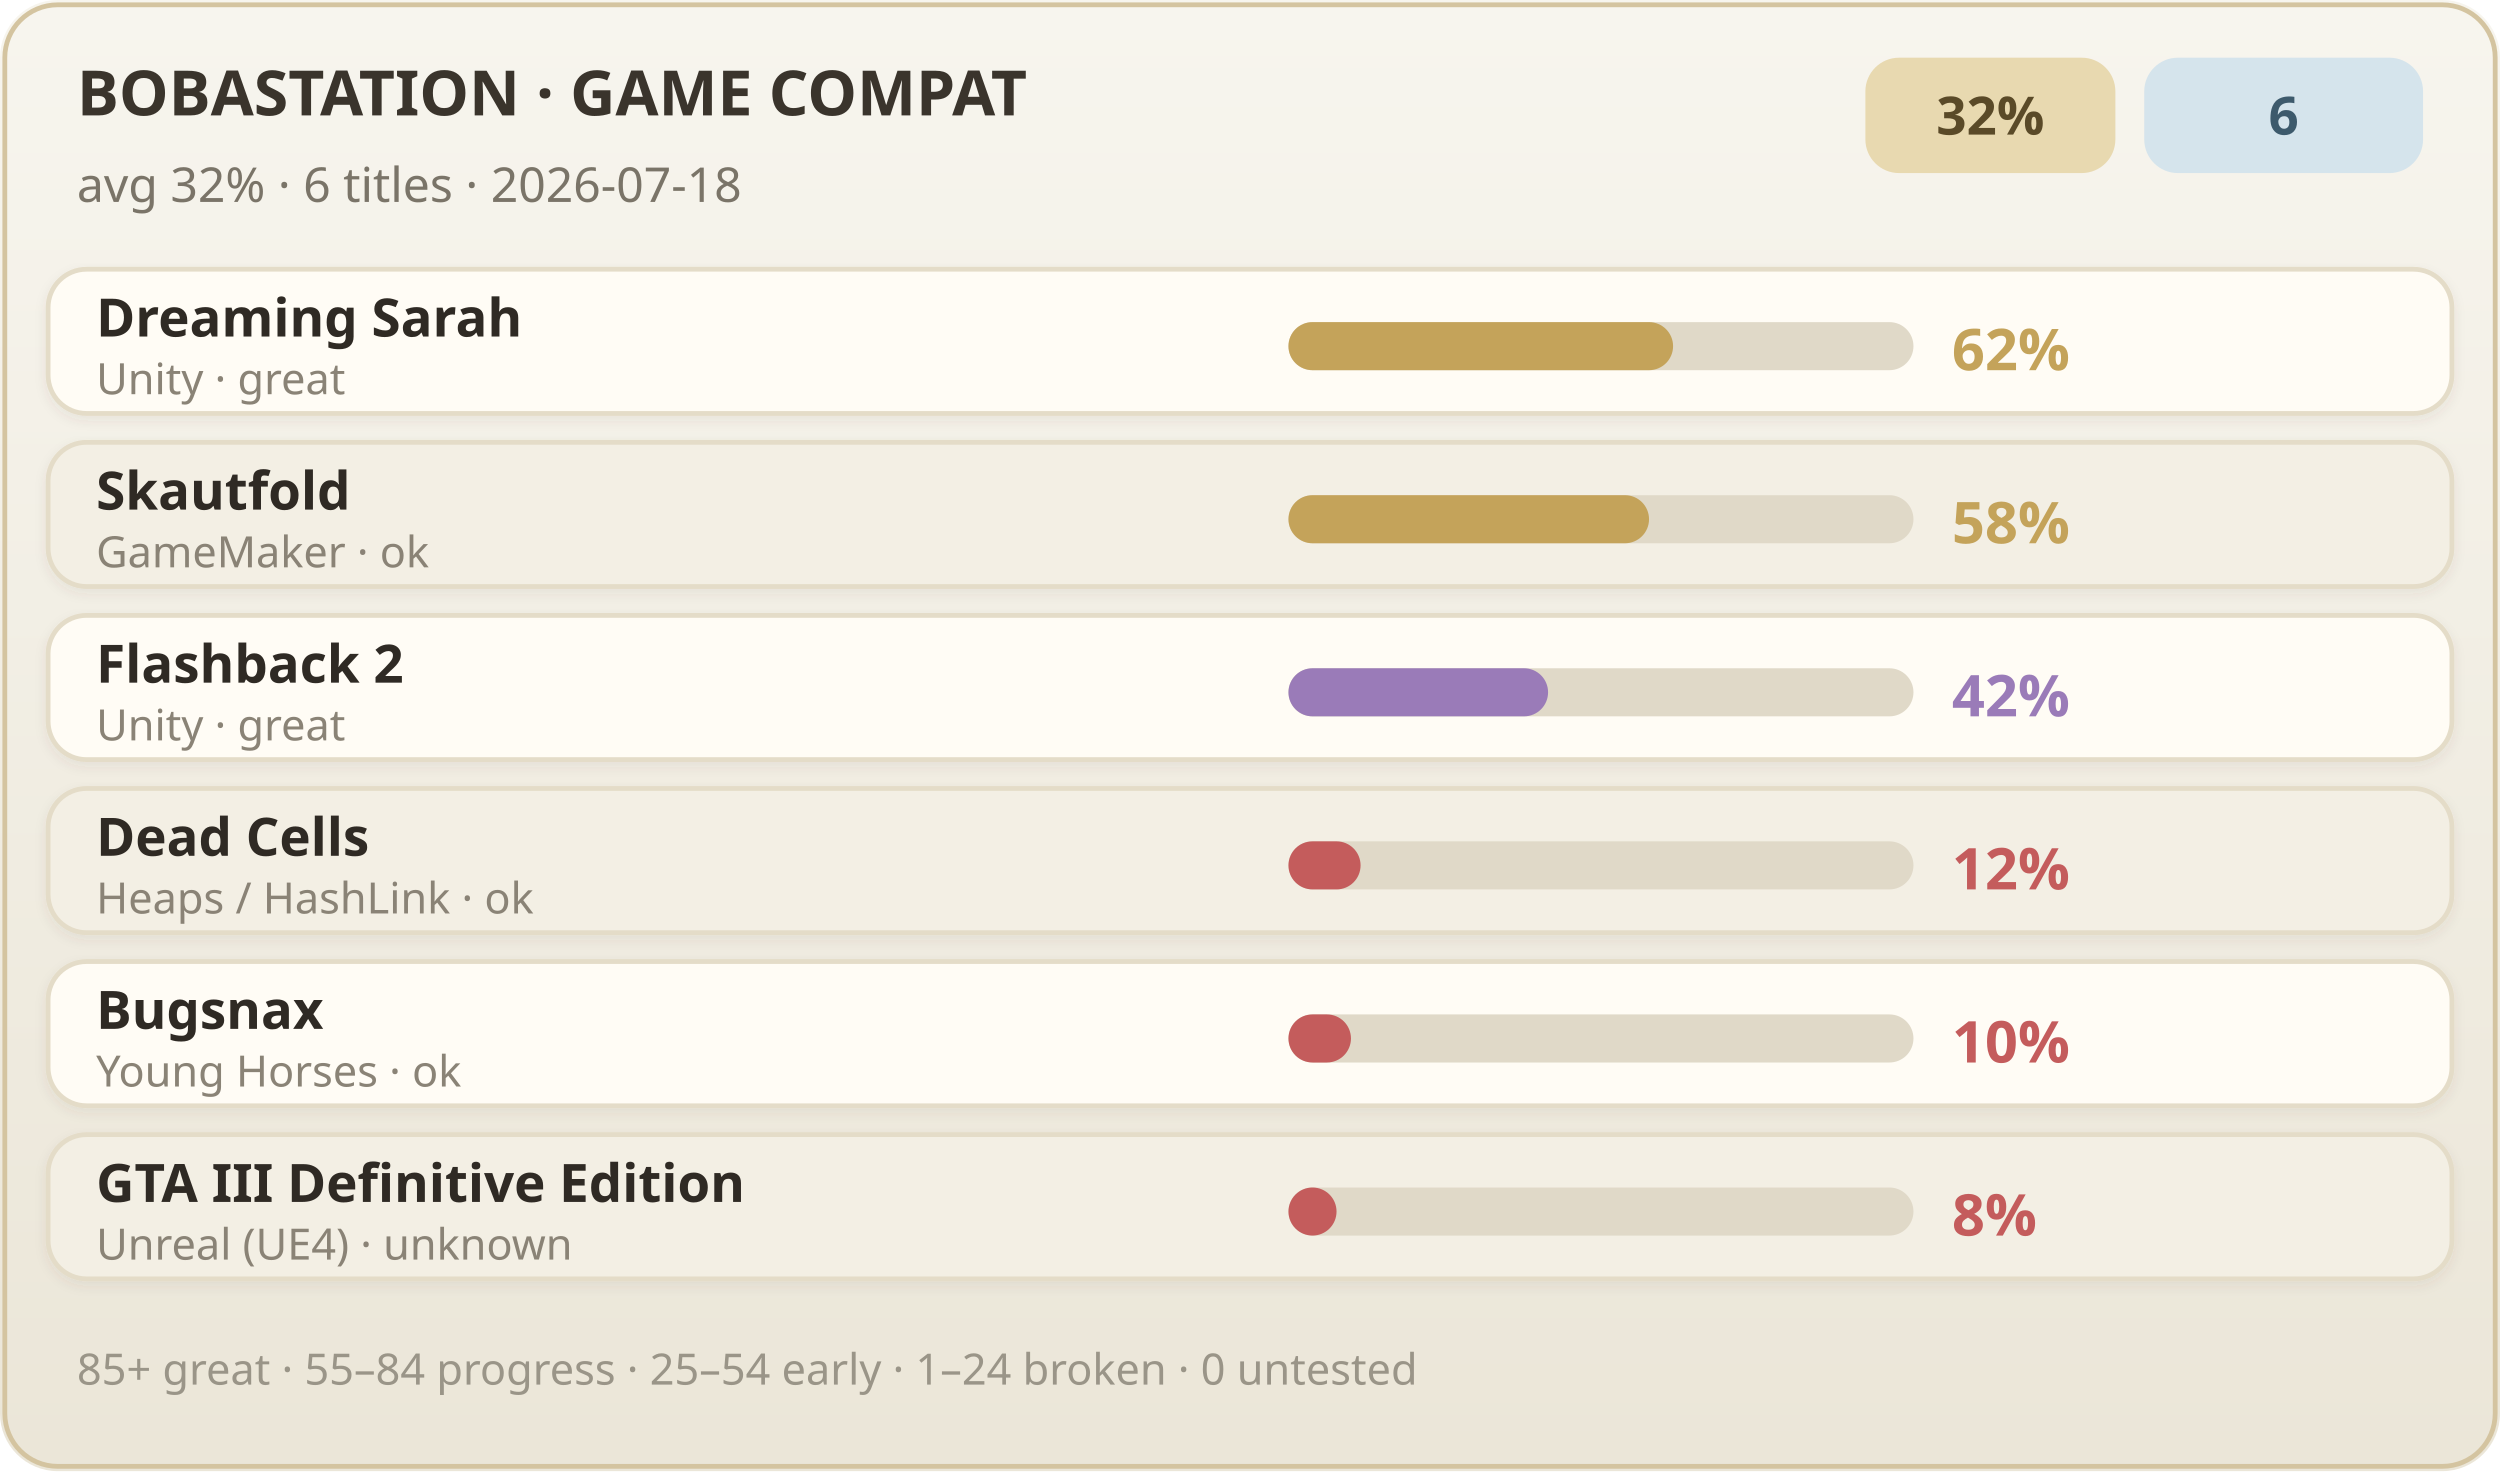
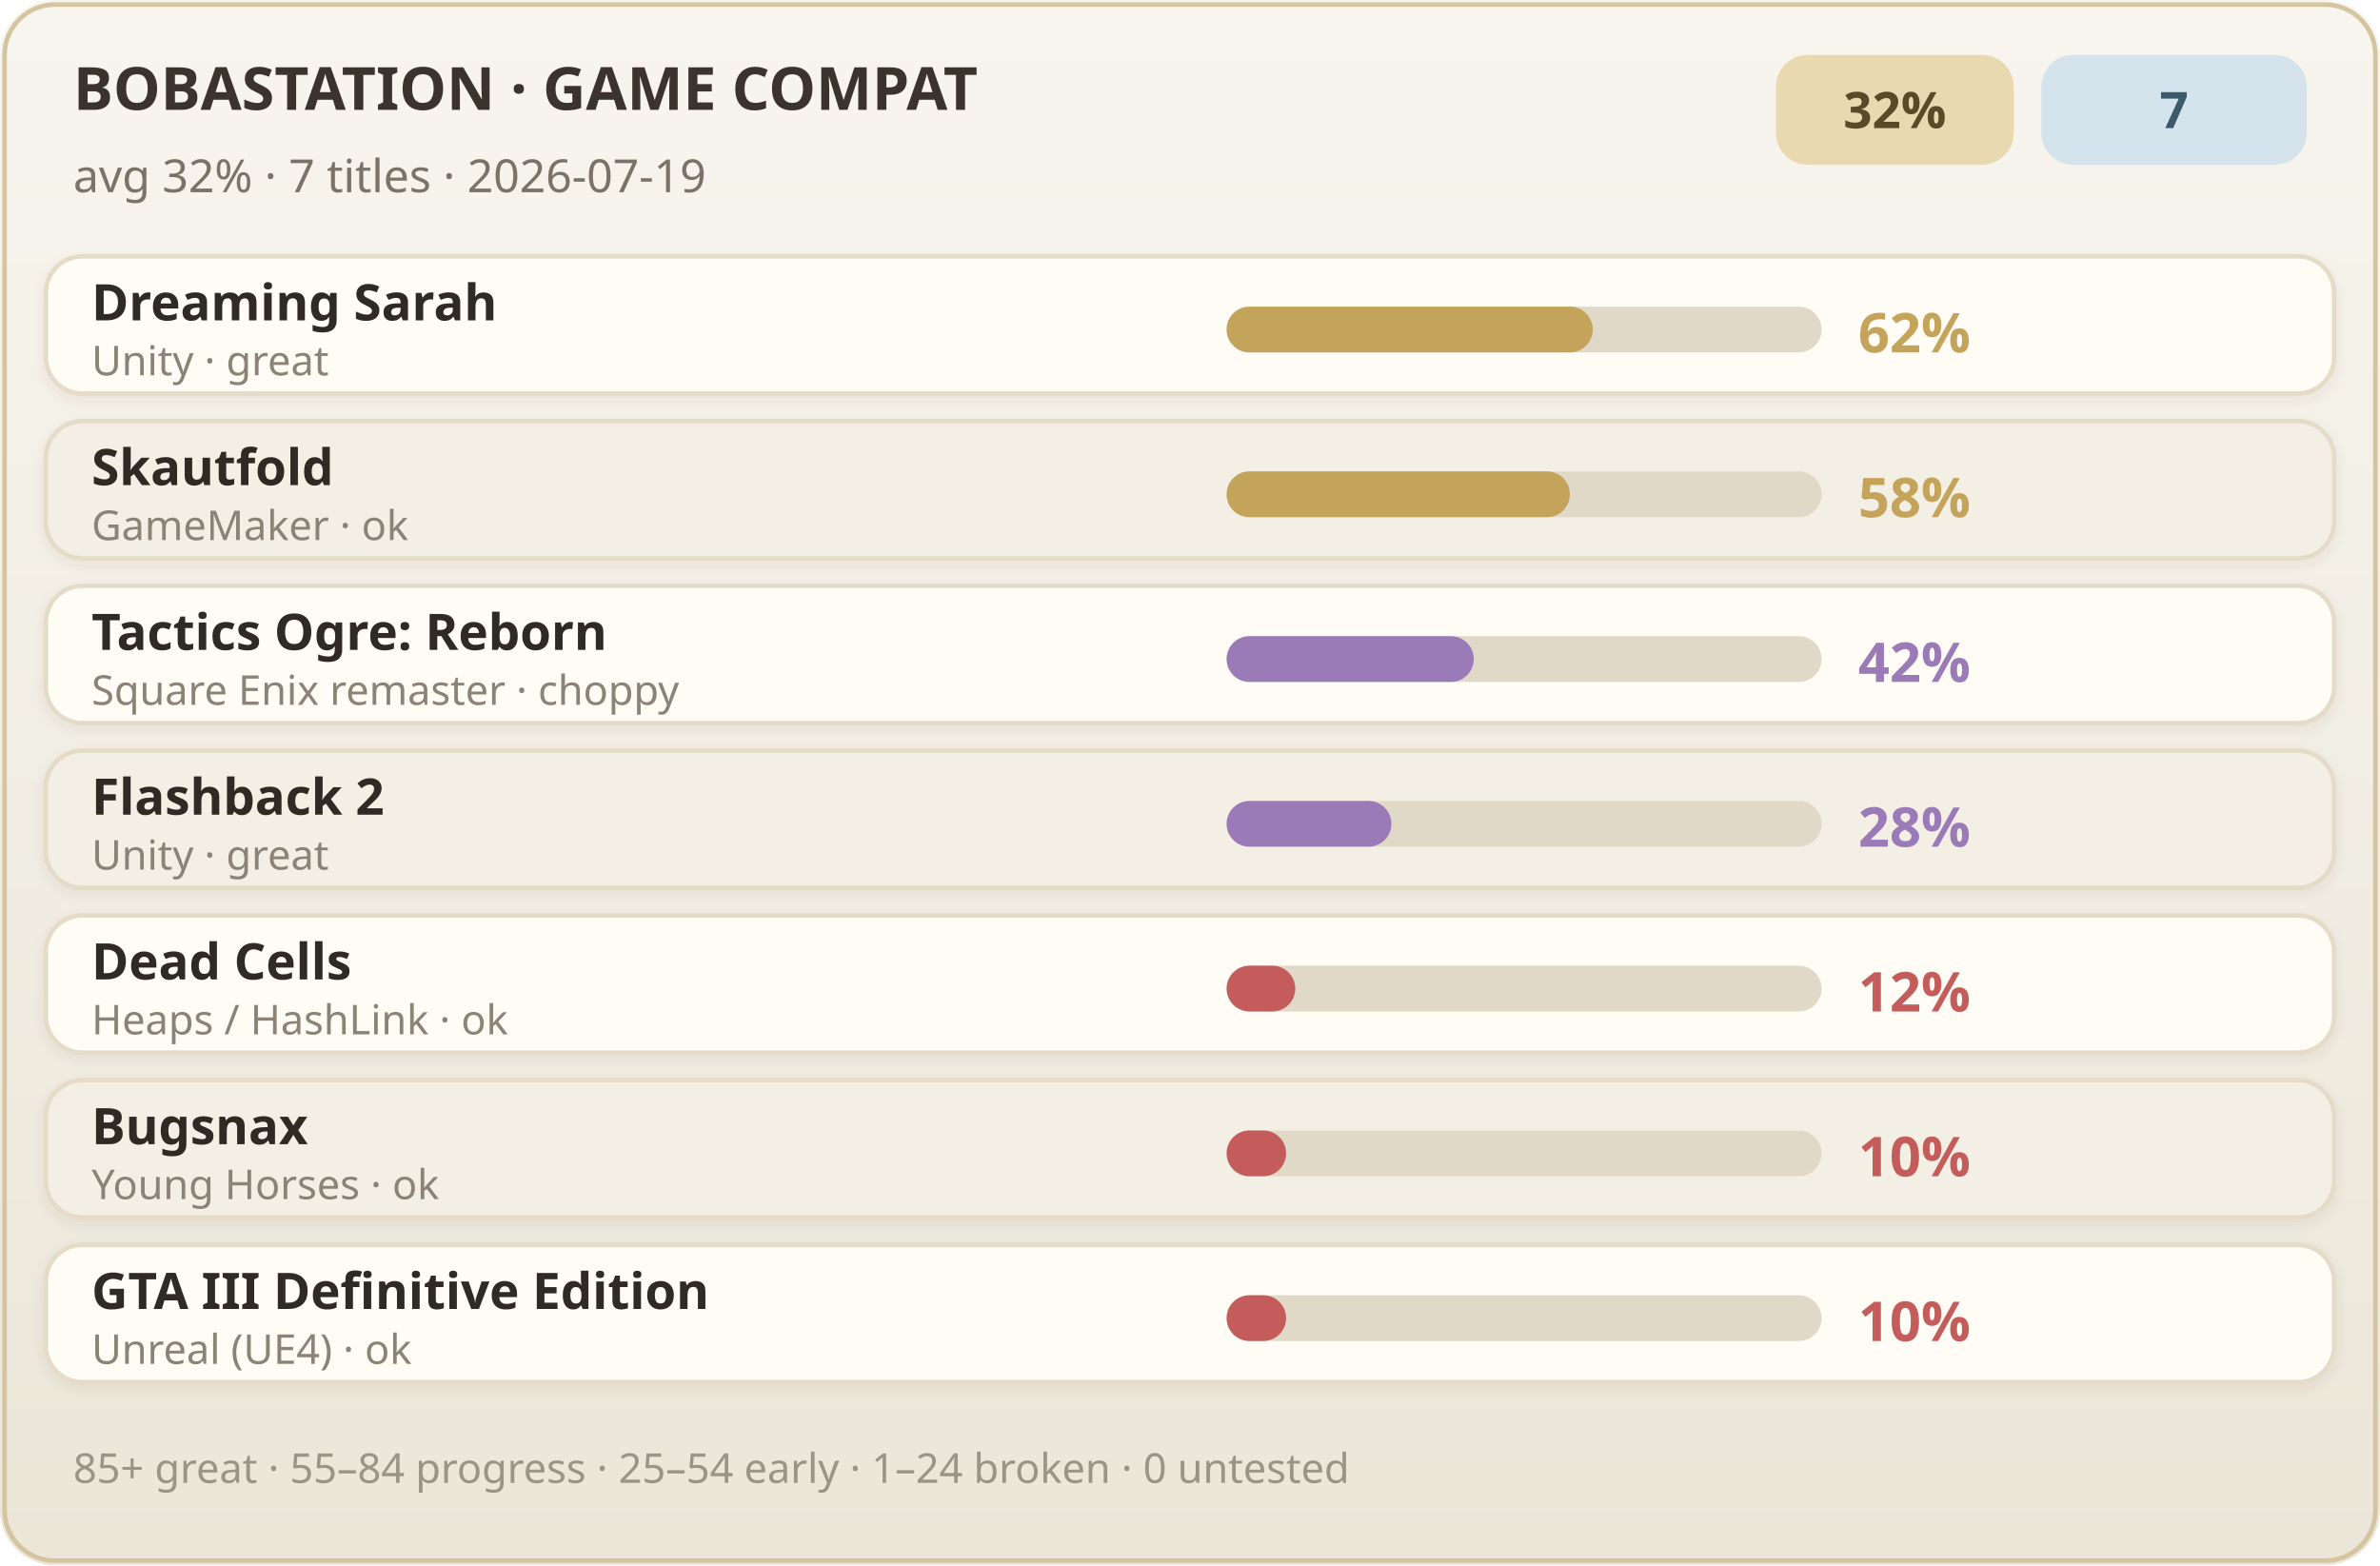
- <svg xmlns="http://www.w3.org/2000/svg" width="520" height="306" viewBox="0 0 520 306" role="img" aria-label="BobaStation game compatibility">
+ <svg xmlns="http://www.w3.org/2000/svg" width="520" height="342" viewBox="0 0 520 342" role="img" aria-label="BobaStation game compatibility">
  <defs>
    <linearGradient id="bg" x1="0" y1="0" x2="0" y2="1">
      <stop offset="0%" stop-color="#f7f5ee" />
      <stop offset="100%" stop-color="#ebe6d8" />
    </linearGradient>
    <filter id="soft" x="-4%" y="-8%" width="108%" height="120%">
      <feDropShadow dx="0" dy="1" stdDeviation="1.2" flood-color="#5c5346" flood-opacity="0.08" />
    </filter>
  </defs>
-   <rect width="520" height="306" rx="12" fill="url(#bg)" />
-   <rect x="1" y="1" width="518" height="304" rx="11" fill="none" stroke="#d4c4a0" stroke-width="1" />
+   <rect width="520" height="342" rx="12" fill="url(#bg)" />
+   <rect x="1" y="1" width="518" height="340" rx="11" fill="none" stroke="#d4c4a0" stroke-width="1" />
  <text x="16" y="24" fill="#3a342c" font-family="Segoe UI, system-ui, sans-serif" font-size="13" font-weight="700">BOBASTATION · GAME COMPAT</text>
-   <text x="16" y="42" fill="#7a7468" font-family="Segoe UI, system-ui, sans-serif" font-size="10">avg 32% · 6 titles · 2026-07-18</text>
+   <text x="16" y="42" fill="#7a7468" font-family="Segoe UI, system-ui, sans-serif" font-size="10">avg 32% · 7 titles · 2026-07-19</text>
  <rect x="388" y="12" width="52" height="24" rx="7" fill="#e8d9b0" />
  <text x="414" y="28" text-anchor="middle" fill="#5a4a28" font-family="Segoe UI, system-ui, sans-serif" font-size="11" font-weight="700">32%</text>
  <rect x="446" y="12" width="58" height="24" rx="7" fill="#d5e4ec" />
-   <text x="475" y="28" text-anchor="middle" fill="#3d5a6c" font-family="Segoe UI, system-ui, sans-serif" font-size="11" font-weight="700">6</text>
+   <text x="475" y="28" text-anchor="middle" fill="#3d5a6c" font-family="Segoe UI, system-ui, sans-serif" font-size="11" font-weight="700">7</text>
  <rect x="10" y="56" width="500" height="30" rx="8" fill="#fffcf5" filter="url(#soft)" stroke="#e4dcc8" stroke-width="1" />
  <text x="20" y="70" fill="#2f2a24" font-family="Segoe UI, system-ui, sans-serif" font-size="11" font-weight="700">Dreaming Sarah</text>
  <text x="20" y="82" fill="#8a8376" font-family="Segoe UI, system-ui, sans-serif" font-size="9">Unity · great</text>
  <rect x="268" y="67" width="130" height="10" rx="5" fill="#e0d9c8" />
  <rect x="268" y="67" width="80" height="10" rx="5" fill="#c4a35a" />
  <text x="406" y="77" fill="#c4a35a" font-family="Segoe UI, system-ui, sans-serif" font-size="12" font-weight="700">62%</text>
  <rect x="10" y="92" width="500" height="30" rx="8" fill="#f3efe4" filter="url(#soft)" stroke="#e4dcc8" stroke-width="1" />
  <text x="20" y="106" fill="#2f2a24" font-family="Segoe UI, system-ui, sans-serif" font-size="11" font-weight="700">Skautfold</text>
  <text x="20" y="118" fill="#8a8376" font-family="Segoe UI, system-ui, sans-serif" font-size="9">GameMaker · ok</text>
  <rect x="268" y="103" width="130" height="10" rx="5" fill="#e0d9c8" />
  <rect x="268" y="103" width="75" height="10" rx="5" fill="#c4a35a" />
  <text x="406" y="113" fill="#c4a35a" font-family="Segoe UI, system-ui, sans-serif" font-size="12" font-weight="700">58%</text>
  <rect x="10" y="128" width="500" height="30" rx="8" fill="#fffcf5" filter="url(#soft)" stroke="#e4dcc8" stroke-width="1" />
-   <text x="20" y="142" fill="#2f2a24" font-family="Segoe UI, system-ui, sans-serif" font-size="11" font-weight="700">Flashback 2</text>
-   <text x="20" y="154" fill="#8a8376" font-family="Segoe UI, system-ui, sans-serif" font-size="9">Unity · great</text>
+   <text x="20" y="142" fill="#2f2a24" font-family="Segoe UI, system-ui, sans-serif" font-size="11" font-weight="700">Tactics Ogre: Reborn</text>
+   <text x="20" y="154" fill="#8a8376" font-family="Segoe UI, system-ui, sans-serif" font-size="9">Square Enix remaster · choppy</text>
  <rect x="268" y="139" width="130" height="10" rx="5" fill="#e0d9c8" />
  <rect x="268" y="139" width="54" height="10" rx="5" fill="#9a7bb8" />
  <text x="406" y="149" fill="#9a7bb8" font-family="Segoe UI, system-ui, sans-serif" font-size="12" font-weight="700">42%</text>
  <rect x="10" y="164" width="500" height="30" rx="8" fill="#f3efe4" filter="url(#soft)" stroke="#e4dcc8" stroke-width="1" />
-   <text x="20" y="178" fill="#2f2a24" font-family="Segoe UI, system-ui, sans-serif" font-size="11" font-weight="700">Dead Cells</text>
-   <text x="20" y="190" fill="#8a8376" font-family="Segoe UI, system-ui, sans-serif" font-size="9">Heaps / HashLink · ok</text>
+   <text x="20" y="178" fill="#2f2a24" font-family="Segoe UI, system-ui, sans-serif" font-size="11" font-weight="700">Flashback 2</text>
+   <text x="20" y="190" fill="#8a8376" font-family="Segoe UI, system-ui, sans-serif" font-size="9">Unity · great</text>
  <rect x="268" y="175" width="130" height="10" rx="5" fill="#e0d9c8" />
-   <rect x="268" y="175" width="15" height="10" rx="5" fill="#c45c5c" />
-   <text x="406" y="185" fill="#c45c5c" font-family="Segoe UI, system-ui, sans-serif" font-size="12" font-weight="700">12%</text>
+   <rect x="268" y="175" width="36" height="10" rx="5" fill="#9a7bb8" />
+   <text x="406" y="185" fill="#9a7bb8" font-family="Segoe UI, system-ui, sans-serif" font-size="12" font-weight="700">28%</text>
  <rect x="10" y="200" width="500" height="30" rx="8" fill="#fffcf5" filter="url(#soft)" stroke="#e4dcc8" stroke-width="1" />
-   <text x="20" y="214" fill="#2f2a24" font-family="Segoe UI, system-ui, sans-serif" font-size="11" font-weight="700">Bugsnax</text>
-   <text x="20" y="226" fill="#8a8376" font-family="Segoe UI, system-ui, sans-serif" font-size="9">Young Horses · ok</text>
+   <text x="20" y="214" fill="#2f2a24" font-family="Segoe UI, system-ui, sans-serif" font-size="11" font-weight="700">Dead Cells</text>
+   <text x="20" y="226" fill="#8a8376" font-family="Segoe UI, system-ui, sans-serif" font-size="9">Heaps / HashLink · ok</text>
  <rect x="268" y="211" width="130" height="10" rx="5" fill="#e0d9c8" />
-   <rect x="268" y="211" width="13" height="10" rx="5" fill="#c45c5c" />
-   <text x="406" y="221" fill="#c45c5c" font-family="Segoe UI, system-ui, sans-serif" font-size="12" font-weight="700">10%</text>
+   <rect x="268" y="211" width="15" height="10" rx="5" fill="#c45c5c" />
+   <text x="406" y="221" fill="#c45c5c" font-family="Segoe UI, system-ui, sans-serif" font-size="12" font-weight="700">12%</text>
  <rect x="10" y="236" width="500" height="30" rx="8" fill="#f3efe4" filter="url(#soft)" stroke="#e4dcc8" stroke-width="1" />
-   <text x="20" y="250" fill="#2f2a24" font-family="Segoe UI, system-ui, sans-serif" font-size="11" font-weight="700">GTA III Definitive Edition</text>
-   <text x="20" y="262" fill="#8a8376" font-family="Segoe UI, system-ui, sans-serif" font-size="9">Unreal (UE4) · unknown</text>
+   <text x="20" y="250" fill="#2f2a24" font-family="Segoe UI, system-ui, sans-serif" font-size="11" font-weight="700">Bugsnax</text>
+   <text x="20" y="262" fill="#8a8376" font-family="Segoe UI, system-ui, sans-serif" font-size="9">Young Horses · ok</text>
  <rect x="268" y="247" width="130" height="10" rx="5" fill="#e0d9c8" />
-   <rect x="268" y="247" width="10" height="10" rx="5" fill="#c45c5c" />
-   <text x="406" y="257" fill="#c45c5c" font-family="Segoe UI, system-ui, sans-serif" font-size="12" font-weight="700">8%</text>
-   <text x="16" y="288" fill="#9a9588" font-family="Segoe UI, system-ui, sans-serif" font-size="9">85+ great · 55–84 progress · 25–54 early · 1–24 broken · 0 untested</text>
+   <rect x="268" y="247" width="13" height="10" rx="5" fill="#c45c5c" />
+   <text x="406" y="257" fill="#c45c5c" font-family="Segoe UI, system-ui, sans-serif" font-size="12" font-weight="700">10%</text>
+   <rect x="10" y="272" width="500" height="30" rx="8" fill="#fffcf5" filter="url(#soft)" stroke="#e4dcc8" stroke-width="1" />
+   <text x="20" y="286" fill="#2f2a24" font-family="Segoe UI, system-ui, sans-serif" font-size="11" font-weight="700">GTA III Definitive Edition</text>
+   <text x="20" y="298" fill="#8a8376" font-family="Segoe UI, system-ui, sans-serif" font-size="9">Unreal (UE4) · ok</text>
+   <rect x="268" y="283" width="130" height="10" rx="5" fill="#e0d9c8" />
+   <rect x="268" y="283" width="13" height="10" rx="5" fill="#c45c5c" />
+   <text x="406" y="293" fill="#c45c5c" font-family="Segoe UI, system-ui, sans-serif" font-size="12" font-weight="700">10%</text>
+   <text x="16" y="324" fill="#9a9588" font-family="Segoe UI, system-ui, sans-serif" font-size="9">85+ great · 55–84 progress · 25–54 early · 1–24 broken · 0 untested</text>
</svg>
